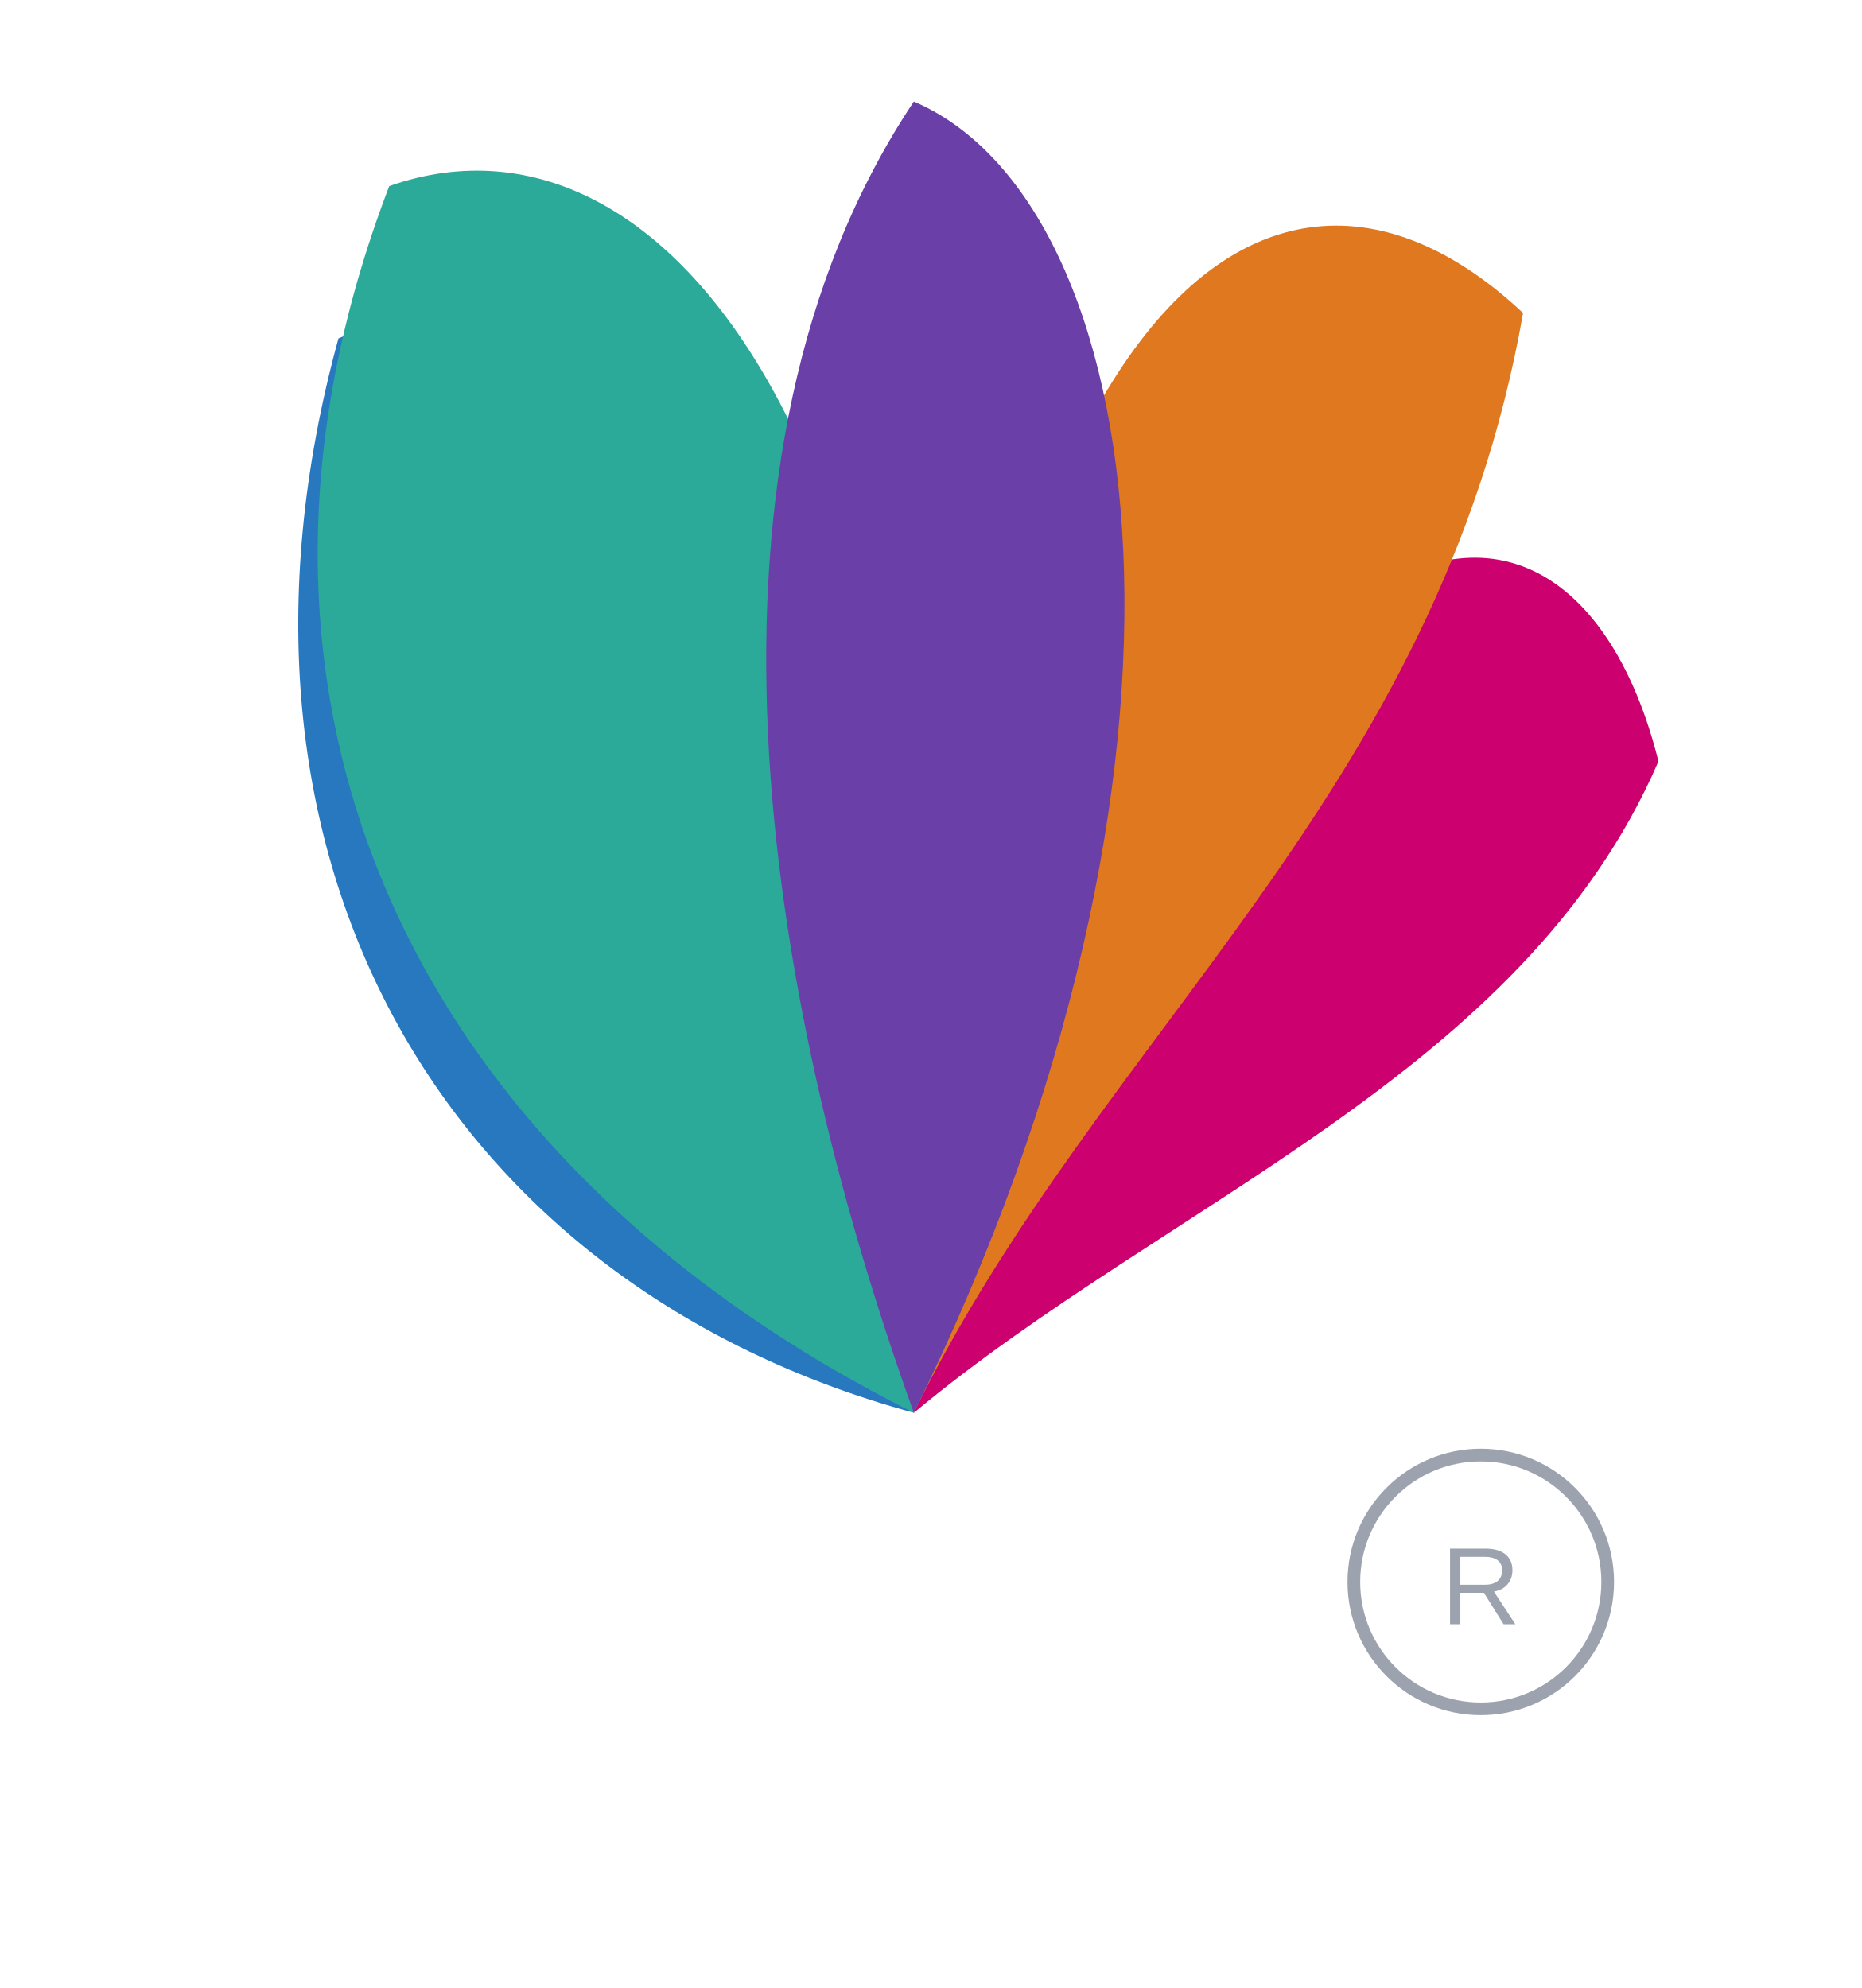
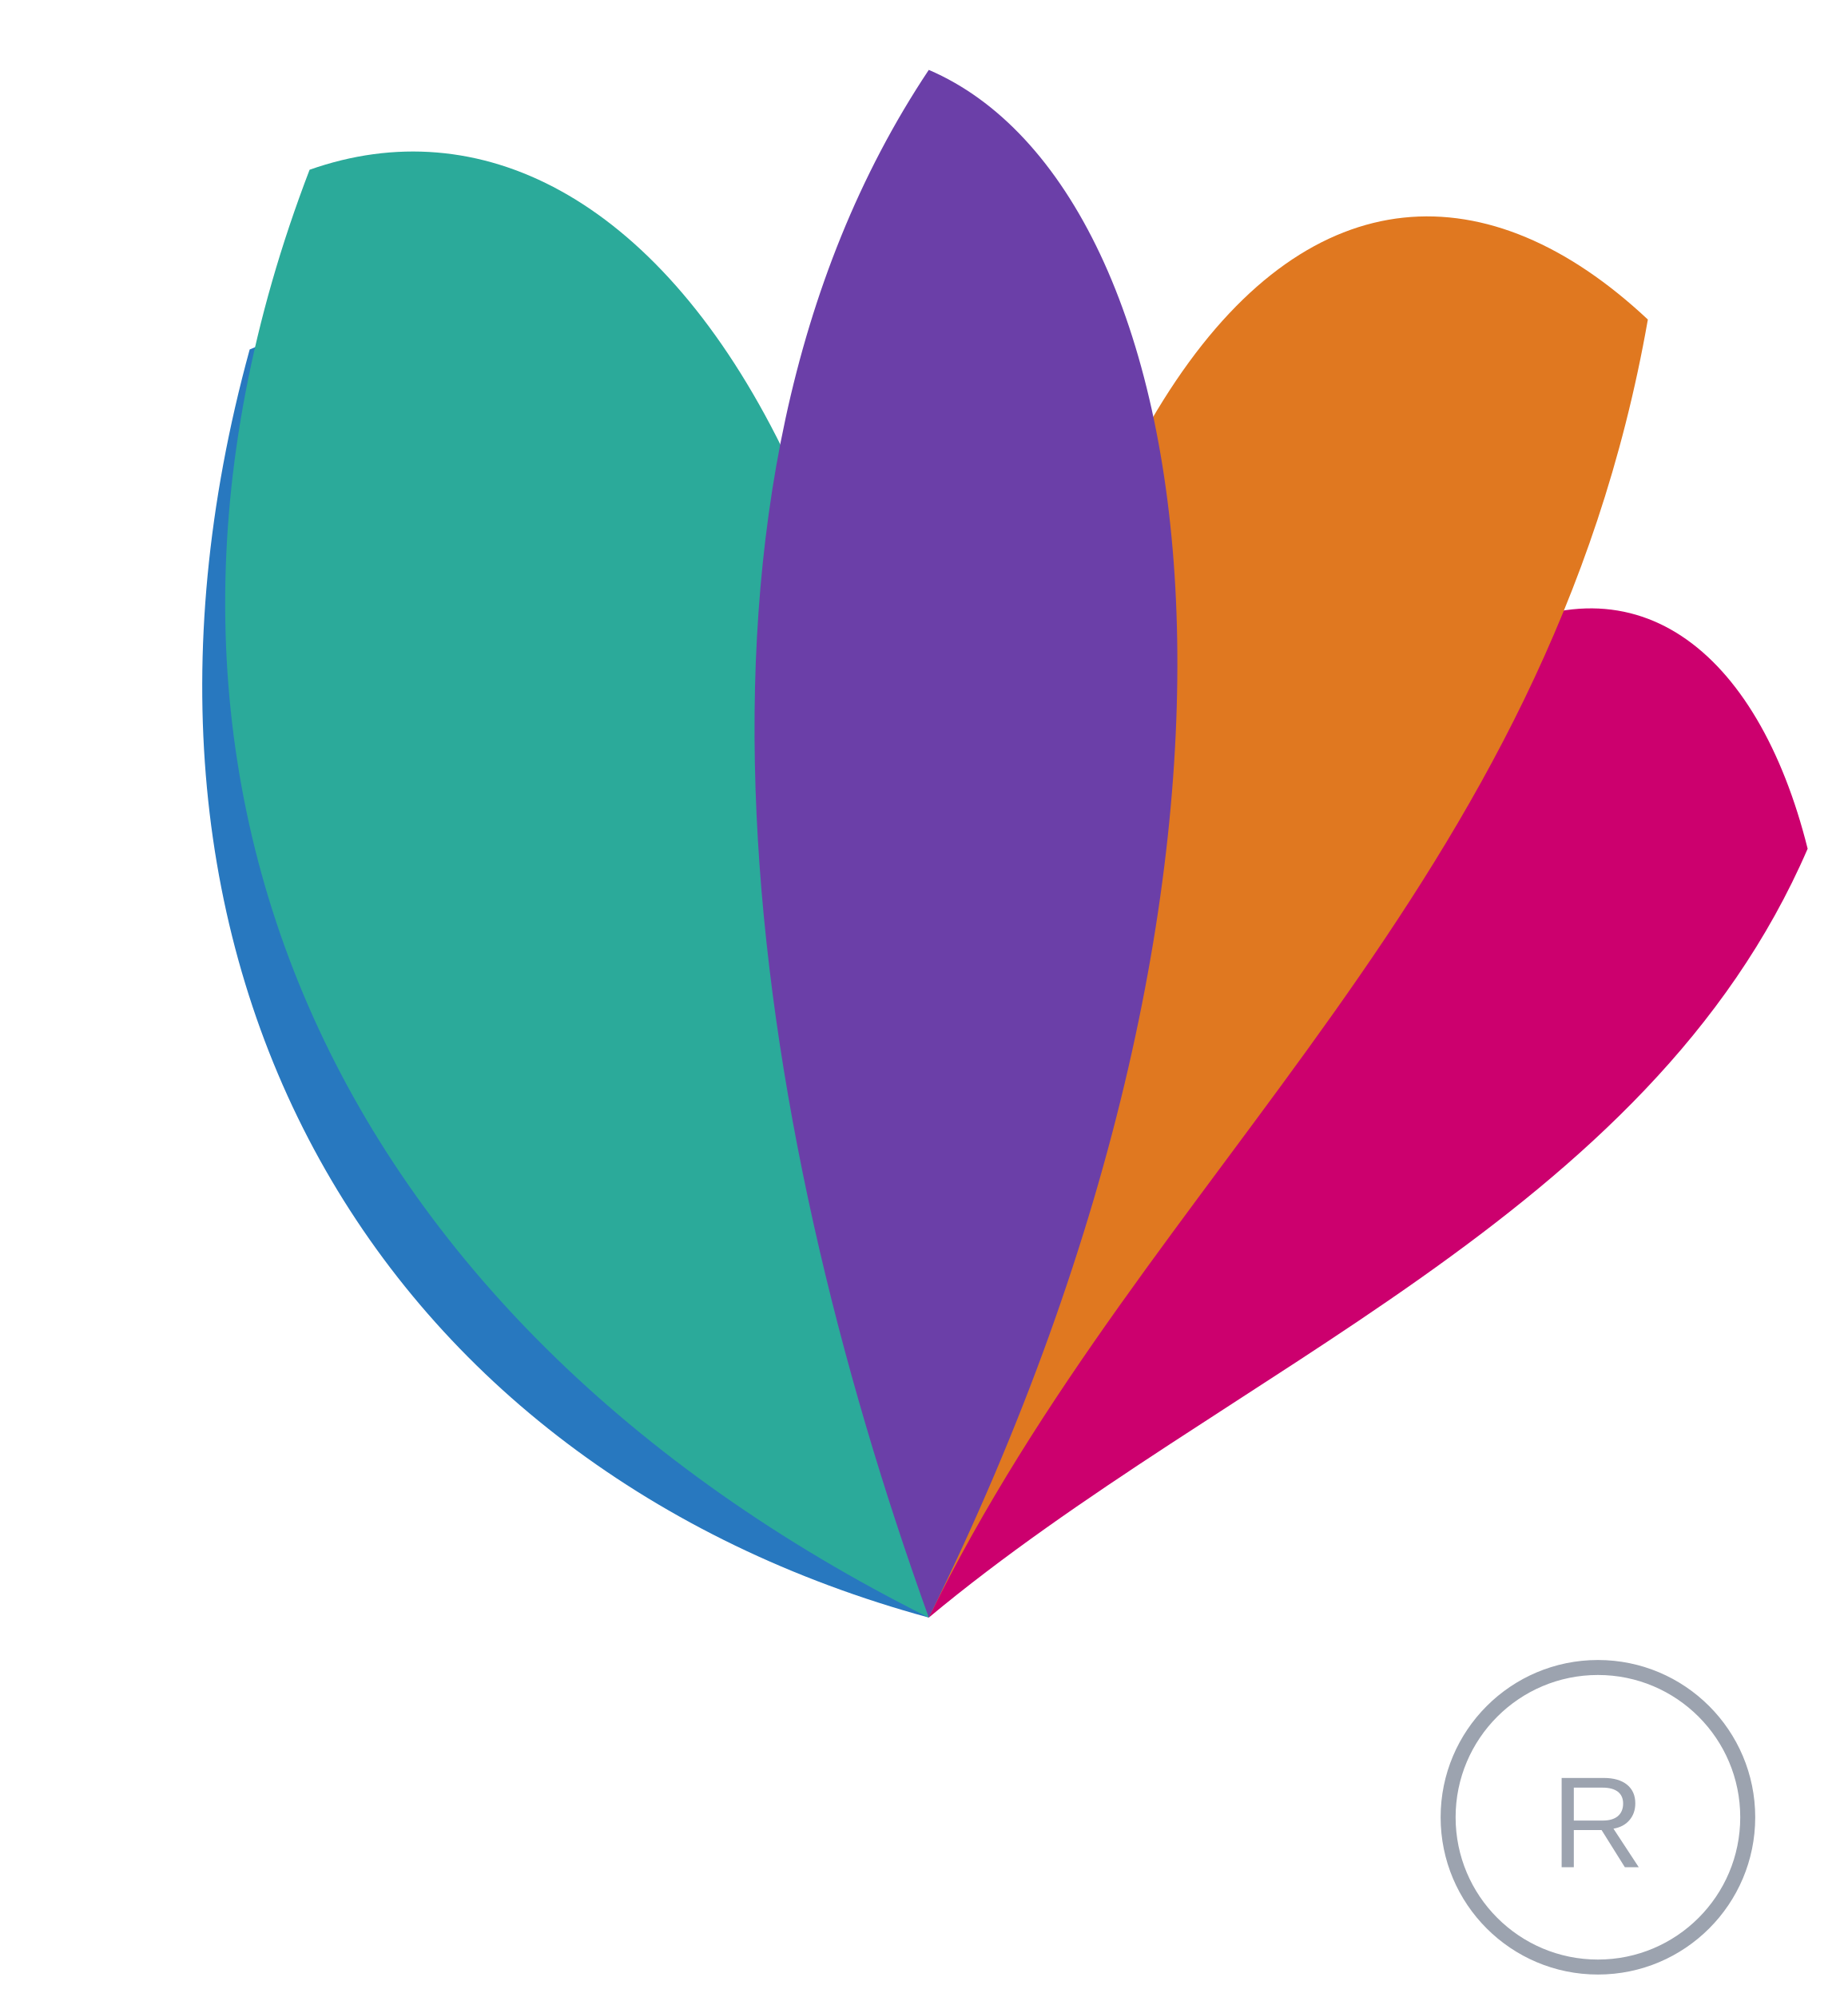
- <svg xmlns="http://www.w3.org/2000/svg" viewBox="0 0 220 235">
+ <svg xmlns="http://www.w3.org/2000/svg" viewBox="15 5 185 200">
  <g transform="translate(108,112)">
    <path d="M0,55 C-55,40 -85,-10 -68,-72 C-38,-85 -5,-45 0,55 Z" fill="#2878BF" />
    <path d="M0,55 C-60,25 -85,-30 -62,-90 C-28,-102 8,-55 0,55 Z" fill="#2BAA9A" />
    <path d="M0,55 C30,30 72,15 88,-22 C78,-62 38,-62 0,55 Z" fill="#CC006E" />
    <path d="M0,55 C22,10 62,-18 72,-75 C40,-105 2,-72 0,55 Z" fill="#E07820" />
    <path d="M0,55 C-18,5 -28,-58 0,-100 C28,-88 38,-22 0,55 Z" fill="#6B3FA8" />
  </g>
  <circle cx="175" cy="187" r="15" fill="none" stroke="#9CA3AF" stroke-width="1.5" />
  <text x="175" y="192" font-family="Arial,sans-serif" font-size="13" font-weight="500" text-anchor="middle" fill="#9CA3AF">R</text>
</svg>
